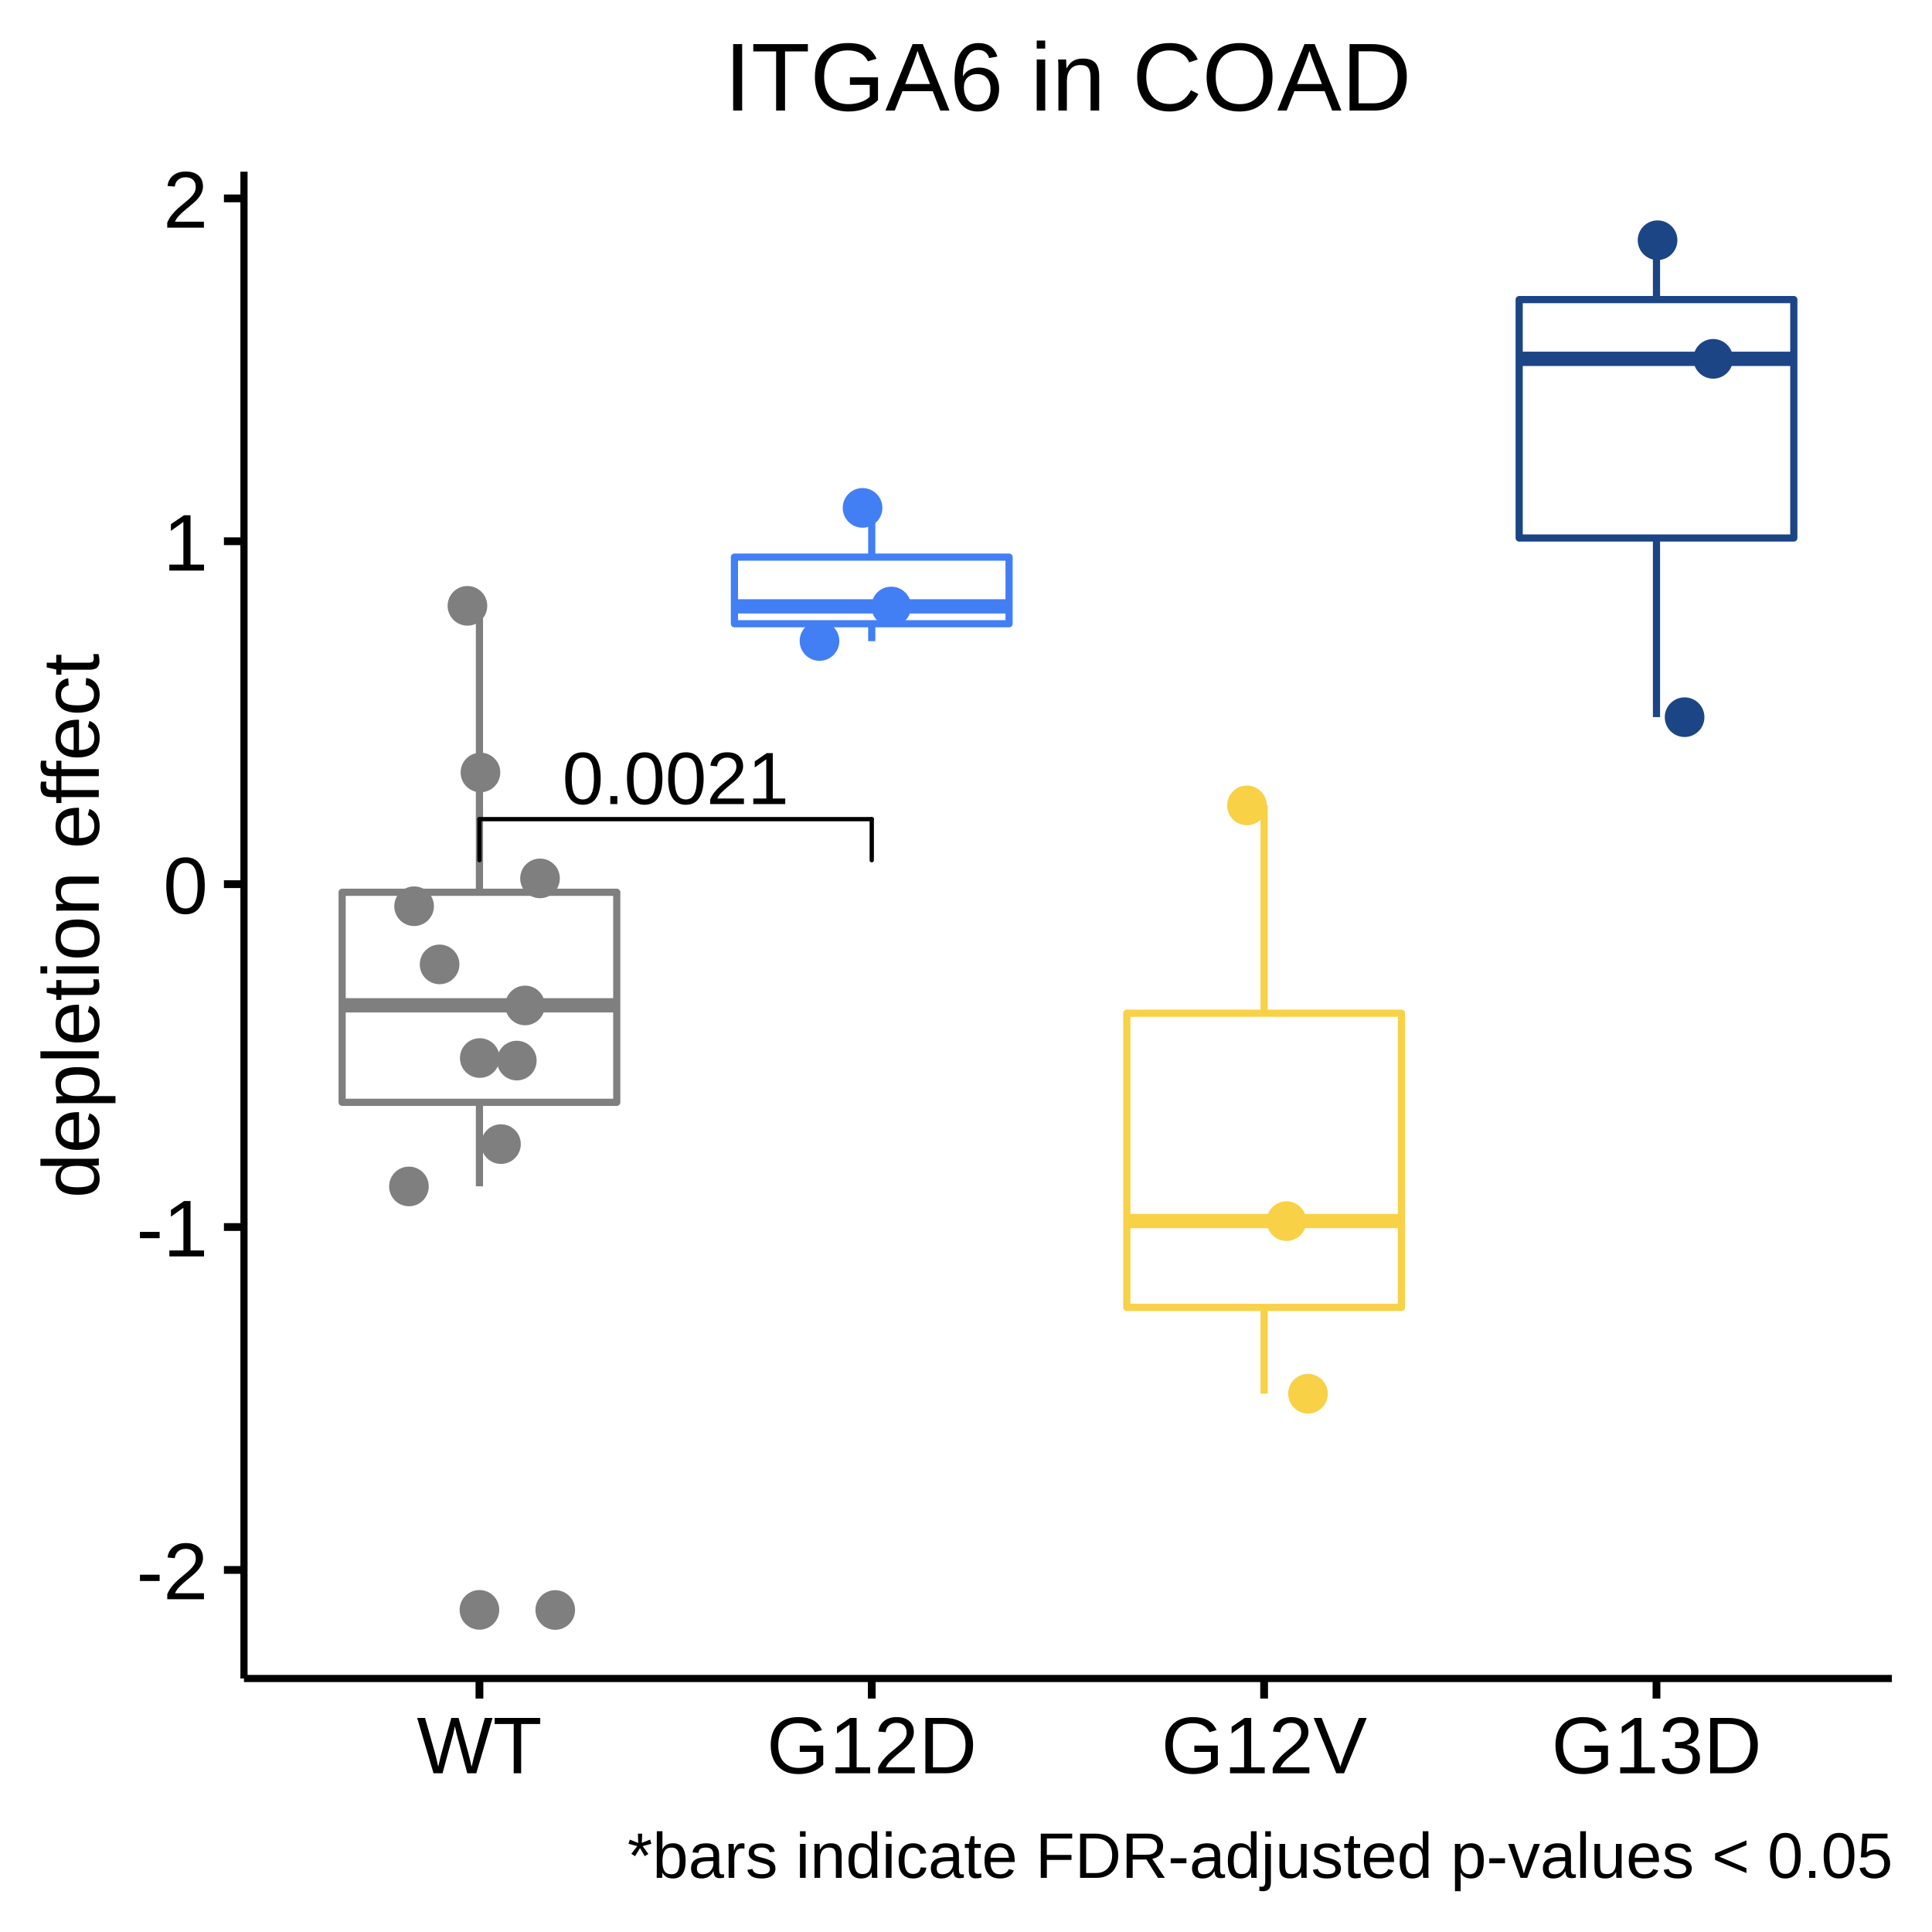
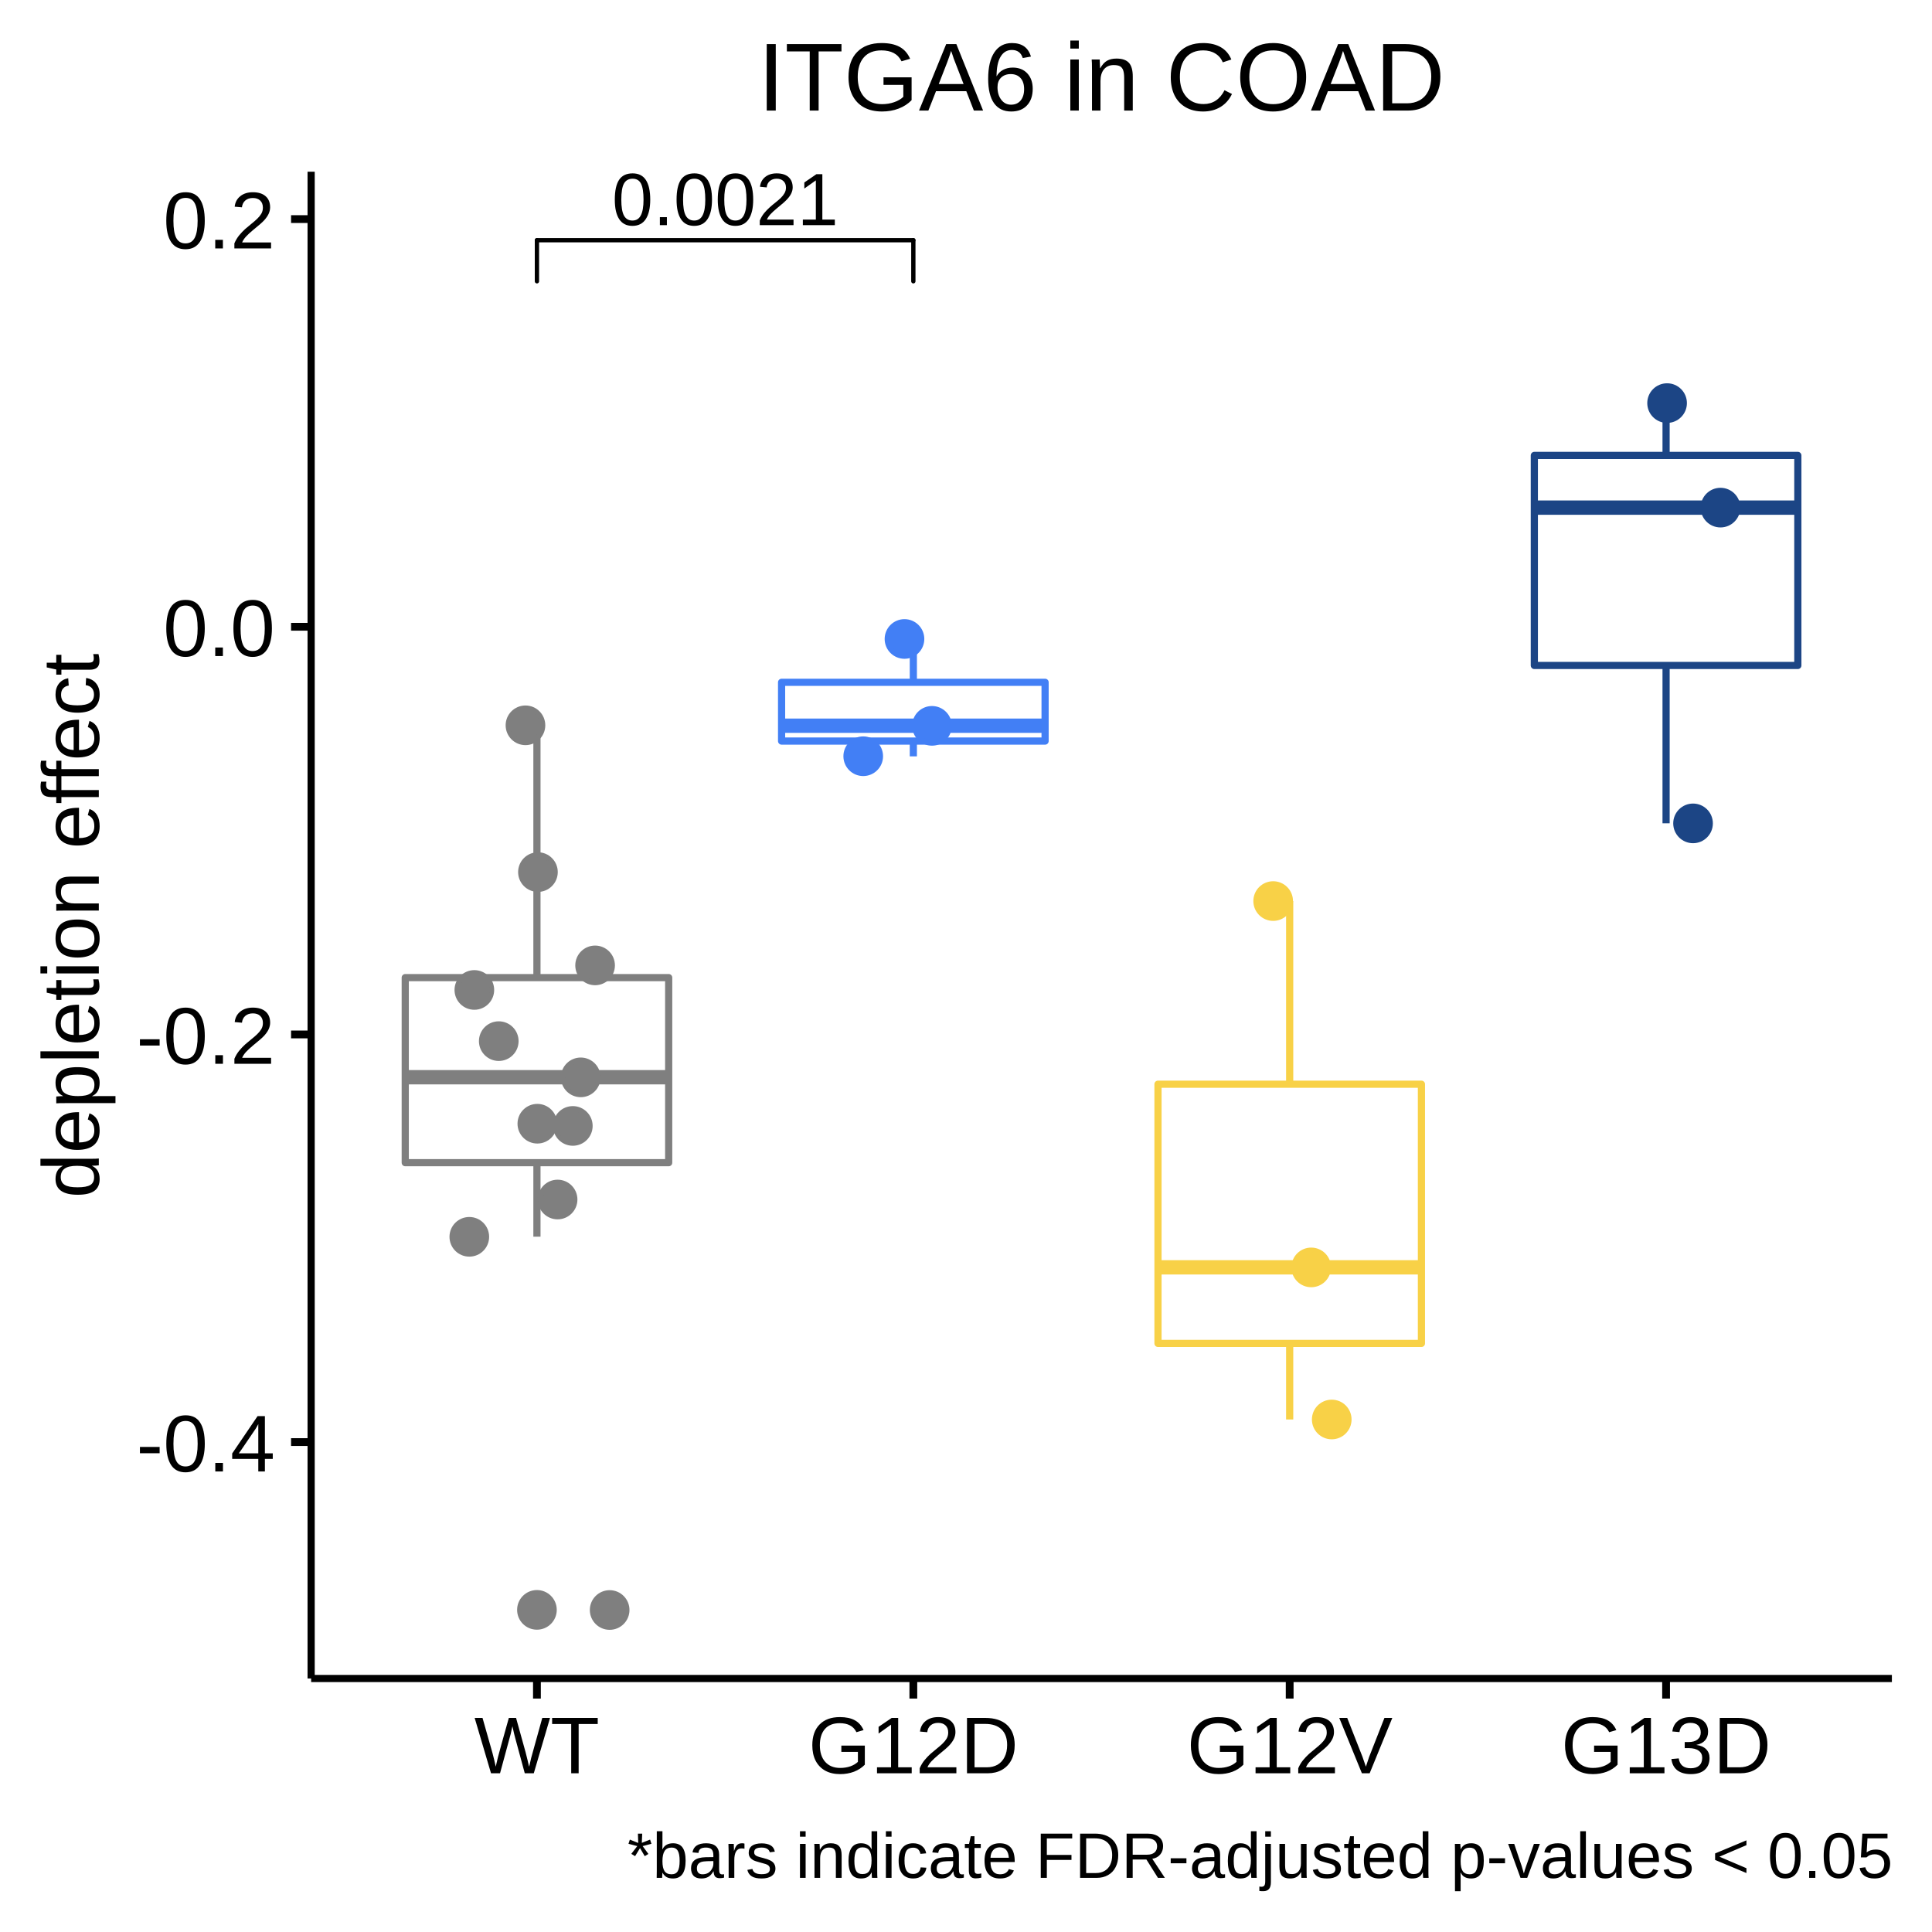
<svg xmlns="http://www.w3.org/2000/svg" viewBox="0 0 288.00 288.00">
  <defs>
    <style type="text/css">
    line, polyline, polygon, path, rect, circle {
      fill: none;
      stroke: #000000;
      stroke-linecap: round;
      stroke-linejoin: round;
      stroke-miterlimit: 10.00;
    }
  </style>
  </defs>
  <rect width="100%" height="100%" style="stroke: none; fill: #FFFFFF;" />
  <rect x="0.00" y="0.00" width="288.00" height="288.00" style="stroke-width: 1.16; stroke: #FFFFFF; fill: #FFFFFF;" />
  <defs>
-     <clipPath id="cpMzYuMzd8MjgyLjAyfDI1MC4yMXwyNS42MA==">
-       <rect x="36.37" y="25.60" width="245.65" height="224.62" />
+     <clipPath id="cpNDYuMzh8MjgyLjAyfDI1MC4yMXwyNS42MA==">
+       <rect x="46.38" y="25.60" width="235.64" height="224.62" />
    </clipPath>
  </defs>
-   <rect x="36.37" y="25.60" width="245.65" height="224.62" style="stroke-width: 1.16; stroke: none; fill: #FFFFFF;" clip-path="url(#cpMzYuMzd8MjgyLjAyfDI1MC4yMXwyNS42MA==)" />
-   <circle cx="71.47" cy="239.98" r="1.95pt" style="stroke-width: 0.71; stroke: #7F7F7F; fill: #7F7F7F;" clip-path="url(#cpMzYuMzd8MjgyLjAyfDI1MC4yMXwyNS42MA==)" />
-   <line x1="71.47" y1="133.01" x2="71.47" y2="90.31" style="stroke-width: 1.07; stroke: #7F7F7F; stroke-linecap: butt;" clip-path="url(#cpMzYuMzd8MjgyLjAyfDI1MC4yMXwyNS42MA==)" />
-   <line x1="71.47" y1="164.32" x2="71.47" y2="176.84" style="stroke-width: 1.07; stroke: #7F7F7F; stroke-linecap: butt;" clip-path="url(#cpMzYuMzd8MjgyLjAyfDI1MC4yMXwyNS42MA==)" />
-   <polygon points="51.00,133.01 51.00,164.32 91.94,164.32 91.94,133.01 51.00,133.01 " style="stroke-width: 1.07; stroke: #7F7F7F; fill: #FFFFFF;" clip-path="url(#cpMzYuMzd8MjgyLjAyfDI1MC4yMXwyNS42MA==)" />
-   <line x1="51.00" y1="149.86" x2="91.94" y2="149.86" style="stroke-width: 2.13; stroke: #7F7F7F; stroke-linecap: butt;" clip-path="url(#cpMzYuMzd8MjgyLjAyfDI1MC4yMXwyNS42MA==)" />
-   <line x1="129.95" y1="83.05" x2="129.95" y2="75.71" style="stroke-width: 1.07; stroke: #427FF5; stroke-linecap: butt;" clip-path="url(#cpMzYuMzd8MjgyLjAyfDI1MC4yMXwyNS42MA==)" />
-   <line x1="129.95" y1="92.98" x2="129.95" y2="95.58" style="stroke-width: 1.07; stroke: #427FF5; stroke-linecap: butt;" clip-path="url(#cpMzYuMzd8MjgyLjAyfDI1MC4yMXwyNS42MA==)" />
-   <polygon points="109.48,83.05 109.48,92.98 150.42,92.98 150.42,83.05 109.48,83.05 " style="stroke-width: 1.07; stroke: #427FF5; fill: #FFFFFF;" clip-path="url(#cpMzYuMzd8MjgyLjAyfDI1MC4yMXwyNS42MA==)" />
-   <line x1="109.48" y1="90.39" x2="150.42" y2="90.39" style="stroke-width: 2.13; stroke: #427FF5; stroke-linecap: butt;" clip-path="url(#cpMzYuMzd8MjgyLjAyfDI1MC4yMXwyNS42MA==)" />
-   <line x1="188.44" y1="151.04" x2="188.44" y2="120.05" style="stroke-width: 1.07; stroke: #F8D147; stroke-linecap: butt;" clip-path="url(#cpMzYuMzd8MjgyLjAyfDI1MC4yMXwyNS42MA==)" />
-   <line x1="188.44" y1="194.89" x2="188.44" y2="207.76" style="stroke-width: 1.07; stroke: #F8D147; stroke-linecap: butt;" clip-path="url(#cpMzYuMzd8MjgyLjAyfDI1MC4yMXwyNS42MA==)" />
-   <polygon points="167.97,151.04 167.97,194.89 208.91,194.89 208.91,151.04 167.97,151.04 " style="stroke-width: 1.07; stroke: #F8D147; fill: #FFFFFF;" clip-path="url(#cpMzYuMzd8MjgyLjAyfDI1MC4yMXwyNS42MA==)" />
-   <line x1="167.97" y1="182.02" x2="208.91" y2="182.02" style="stroke-width: 2.13; stroke: #F8D147; stroke-linecap: butt;" clip-path="url(#cpMzYuMzd8MjgyLjAyfDI1MC4yMXwyNS42MA==)" />
-   <line x1="246.93" y1="44.66" x2="246.93" y2="35.83" style="stroke-width: 1.07; stroke: #1C4585; stroke-linecap: butt;" clip-path="url(#cpMzYuMzd8MjgyLjAyfDI1MC4yMXwyNS42MA==)" />
-   <line x1="246.93" y1="80.20" x2="246.93" y2="106.90" style="stroke-width: 1.07; stroke: #1C4585; stroke-linecap: butt;" clip-path="url(#cpMzYuMzd8MjgyLjAyfDI1MC4yMXwyNS42MA==)" />
-   <polygon points="226.46,44.66 226.46,80.20 267.40,80.20 267.40,44.66 226.46,44.66 " style="stroke-width: 1.07; stroke: #1C4585; fill: #FFFFFF;" clip-path="url(#cpMzYuMzd8MjgyLjAyfDI1MC4yMXwyNS42MA==)" />
-   <line x1="226.46" y1="53.49" x2="267.40" y2="53.49" style="stroke-width: 2.13; stroke: #1C4585; stroke-linecap: butt;" clip-path="url(#cpMzYuMzd8MjgyLjAyfDI1MC4yMXwyNS42MA==)" />
-   <circle cx="128.58" cy="75.71" r="1.95pt" style="stroke-width: 0.71; stroke: #427FF5; fill: #427FF5;" clip-path="url(#cpMzYuMzd8MjgyLjAyfDI1MC4yMXwyNS42MA==)" />
-   <circle cx="71.52" cy="157.72" r="1.95pt" style="stroke-width: 0.71; stroke: #7F7F7F; fill: #7F7F7F;" clip-path="url(#cpMzYuMzd8MjgyLjAyfDI1MC4yMXwyNS42MA==)" />
-   <circle cx="78.27" cy="149.88" r="1.95pt" style="stroke-width: 0.71; stroke: #7F7F7F; fill: #7F7F7F;" clip-path="url(#cpMzYuMzd8MjgyLjAyfDI1MC4yMXwyNS42MA==)" />
-   <circle cx="122.16" cy="95.55" r="1.95pt" style="stroke-width: 0.71; stroke: #427FF5; fill: #427FF5;" clip-path="url(#cpMzYuMzd8MjgyLjAyfDI1MC4yMXwyNS42MA==)" />
-   <circle cx="251.12" cy="106.91" r="1.95pt" style="stroke-width: 0.71; stroke: #1C4585; fill: #1C4585;" clip-path="url(#cpMzYuMzd8MjgyLjAyfDI1MC4yMXwyNS42MA==)" />
-   <circle cx="247.09" cy="35.81" r="1.95pt" style="stroke-width: 0.71; stroke: #1C4585; fill: #1C4585;" clip-path="url(#cpMzYuMzd8MjgyLjAyfDI1MC4yMXwyNS42MA==)" />
-   <circle cx="185.88" cy="120.06" r="1.95pt" style="stroke-width: 0.71; stroke: #F8D147; fill: #F8D147;" clip-path="url(#cpMzYuMzd8MjgyLjAyfDI1MC4yMXwyNS42MA==)" />
-   <circle cx="74.68" cy="170.55" r="1.95pt" style="stroke-width: 0.71; stroke: #7F7F7F; fill: #7F7F7F;" clip-path="url(#cpMzYuMzd8MjgyLjAyfDI1MC4yMXwyNS42MA==)" />
-   <circle cx="191.78" cy="182.03" r="1.95pt" style="stroke-width: 0.71; stroke: #F8D147; fill: #F8D147;" clip-path="url(#cpMzYuMzd8MjgyLjAyfDI1MC4yMXwyNS42MA==)" />
-   <circle cx="61.73" cy="135.09" r="1.95pt" style="stroke-width: 0.71; stroke: #7F7F7F; fill: #7F7F7F;" clip-path="url(#cpMzYuMzd8MjgyLjAyfDI1MC4yMXwyNS42MA==)" />
-   <circle cx="194.98" cy="207.76" r="1.95pt" style="stroke-width: 0.71; stroke: #F8D147; fill: #F8D147;" clip-path="url(#cpMzYuMzd8MjgyLjAyfDI1MC4yMXwyNS42MA==)" />
-   <circle cx="60.96" cy="176.86" r="1.95pt" style="stroke-width: 0.71; stroke: #7F7F7F; fill: #7F7F7F;" clip-path="url(#cpMzYuMzd8MjgyLjAyfDI1MC4yMXwyNS42MA==)" />
-   <circle cx="255.38" cy="53.49" r="1.95pt" style="stroke-width: 0.71; stroke: #1C4585; fill: #1C4585;" clip-path="url(#cpMzYuMzd8MjgyLjAyfDI1MC4yMXwyNS42MA==)" />
-   <circle cx="132.86" cy="90.41" r="1.95pt" style="stroke-width: 0.71; stroke: #427FF5; fill: #427FF5;" clip-path="url(#cpMzYuMzd8MjgyLjAyfDI1MC4yMXwyNS42MA==)" />
-   <circle cx="82.77" cy="240.00" r="1.95pt" style="stroke-width: 0.71; stroke: #7F7F7F; fill: #7F7F7F;" clip-path="url(#cpMzYuMzd8MjgyLjAyfDI1MC4yMXwyNS42MA==)" />
-   <circle cx="65.53" cy="143.76" r="1.95pt" style="stroke-width: 0.71; stroke: #7F7F7F; fill: #7F7F7F;" clip-path="url(#cpMzYuMzd8MjgyLjAyfDI1MC4yMXwyNS42MA==)" />
-   <circle cx="80.50" cy="130.94" r="1.95pt" style="stroke-width: 0.71; stroke: #7F7F7F; fill: #7F7F7F;" clip-path="url(#cpMzYuMzd8MjgyLjAyfDI1MC4yMXwyNS42MA==)" />
-   <circle cx="71.62" cy="115.15" r="1.95pt" style="stroke-width: 0.71; stroke: #7F7F7F; fill: #7F7F7F;" clip-path="url(#cpMzYuMzd8MjgyLjAyfDI1MC4yMXwyNS42MA==)" />
-   <circle cx="69.68" cy="90.31" r="1.95pt" style="stroke-width: 0.71; stroke: #7F7F7F; fill: #7F7F7F;" clip-path="url(#cpMzYuMzd8MjgyLjAyfDI1MC4yMXwyNS42MA==)" />
-   <circle cx="77.04" cy="158.10" r="1.95pt" style="stroke-width: 0.71; stroke: #7F7F7F; fill: #7F7F7F;" clip-path="url(#cpMzYuMzd8MjgyLjAyfDI1MC4yMXwyNS42MA==)" />
-   <g clip-path="url(#cpMzYuMzd8MjgyLjAyfDI1MC4yMXwyNS42MA==)">
-     <text x="83.82" y="119.86" style="font-size: 11.04px; font-family: Arial;" textLength="33.78px" lengthAdjust="spacingAndGlyphs">0.0021</text>
+   <rect x="46.38" y="25.60" width="235.64" height="224.62" style="stroke-width: 1.16; stroke: none; fill: #FFFFFF;" clip-path="url(#cpNDYuMzh8MjgyLjAyfDI1MC4yMXwyNS42MA==)" />
+   <circle cx="80.04" cy="239.98" r="1.95pt" style="stroke-width: 0.71; stroke: #7F7F7F; fill: #7F7F7F;" clip-path="url(#cpNDYuMzh8MjgyLjAyfDI1MC4yMXwyNS42MA==)" />
+   <line x1="80.04" y1="145.73" x2="80.04" y2="108.11" style="stroke-width: 1.07; stroke: #7F7F7F; stroke-linecap: butt;" clip-path="url(#cpNDYuMzh8MjgyLjAyfDI1MC4yMXwyNS42MA==)" />
+   <line x1="80.04" y1="173.32" x2="80.04" y2="184.35" style="stroke-width: 1.07; stroke: #7F7F7F; stroke-linecap: butt;" clip-path="url(#cpNDYuMzh8MjgyLjAyfDI1MC4yMXwyNS42MA==)" />
+   <polygon points="60.41,145.73 60.41,173.32 99.68,173.32 99.68,145.73 60.41,145.73 " style="stroke-width: 1.07; stroke: #7F7F7F; fill: #FFFFFF;" clip-path="url(#cpNDYuMzh8MjgyLjAyfDI1MC4yMXwyNS42MA==)" />
+   <line x1="60.41" y1="160.58" x2="99.68" y2="160.58" style="stroke-width: 2.13; stroke: #7F7F7F; stroke-linecap: butt;" clip-path="url(#cpNDYuMzh8MjgyLjAyfDI1MC4yMXwyNS42MA==)" />
+   <line x1="136.15" y1="101.71" x2="136.15" y2="95.25" style="stroke-width: 1.07; stroke: #427FF5; stroke-linecap: butt;" clip-path="url(#cpNDYuMzh8MjgyLjAyfDI1MC4yMXwyNS42MA==)" />
+   <line x1="136.15" y1="110.47" x2="136.15" y2="112.75" style="stroke-width: 1.07; stroke: #427FF5; stroke-linecap: butt;" clip-path="url(#cpNDYuMzh8MjgyLjAyfDI1MC4yMXwyNS42MA==)" />
+   <polygon points="116.51,101.71 116.51,110.47 155.79,110.47 155.79,101.71 116.51,101.71 " style="stroke-width: 1.07; stroke: #427FF5; fill: #FFFFFF;" clip-path="url(#cpNDYuMzh8MjgyLjAyfDI1MC4yMXwyNS42MA==)" />
+   <line x1="116.51" y1="108.18" x2="155.79" y2="108.18" style="stroke-width: 2.13; stroke: #427FF5; stroke-linecap: butt;" clip-path="url(#cpNDYuMzh8MjgyLjAyfDI1MC4yMXwyNS42MA==)" />
+   <line x1="192.25" y1="161.62" x2="192.25" y2="134.32" style="stroke-width: 1.07; stroke: #F8D147; stroke-linecap: butt;" clip-path="url(#cpNDYuMzh8MjgyLjAyfDI1MC4yMXwyNS42MA==)" />
+   <line x1="192.25" y1="200.26" x2="192.25" y2="211.60" style="stroke-width: 1.07; stroke: #F8D147; stroke-linecap: butt;" clip-path="url(#cpNDYuMzh8MjgyLjAyfDI1MC4yMXwyNS42MA==)" />
+   <polygon points="172.62,161.62 172.62,200.26 211.89,200.26 211.89,161.62 172.62,161.62 " style="stroke-width: 1.07; stroke: #F8D147; fill: #FFFFFF;" clip-path="url(#cpNDYuMzh8MjgyLjAyfDI1MC4yMXwyNS42MA==)" />
+   <line x1="172.62" y1="188.92" x2="211.89" y2="188.92" style="stroke-width: 2.13; stroke: #F8D147; stroke-linecap: butt;" clip-path="url(#cpNDYuMzh8MjgyLjAyfDI1MC4yMXwyNS42MA==)" />
+   <line x1="248.36" y1="67.89" x2="248.36" y2="60.11" style="stroke-width: 1.07; stroke: #1C4585; stroke-linecap: butt;" clip-path="url(#cpNDYuMzh8MjgyLjAyfDI1MC4yMXwyNS42MA==)" />
+   <line x1="248.36" y1="99.20" x2="248.36" y2="122.73" style="stroke-width: 1.07; stroke: #1C4585; stroke-linecap: butt;" clip-path="url(#cpNDYuMzh8MjgyLjAyfDI1MC4yMXwyNS42MA==)" />
+   <polygon points="228.72,67.89 228.72,99.20 268.00,99.20 268.00,67.89 228.72,67.89 " style="stroke-width: 1.07; stroke: #1C4585; fill: #FFFFFF;" clip-path="url(#cpNDYuMzh8MjgyLjAyfDI1MC4yMXwyNS42MA==)" />
+   <line x1="228.72" y1="75.67" x2="268.00" y2="75.67" style="stroke-width: 2.13; stroke: #1C4585; stroke-linecap: butt;" clip-path="url(#cpNDYuMzh8MjgyLjAyfDI1MC4yMXwyNS42MA==)" />
+   <circle cx="134.83" cy="95.25" r="1.95pt" style="stroke-width: 0.71; stroke: #427FF5; fill: #427FF5;" clip-path="url(#cpNDYuMzh8MjgyLjAyfDI1MC4yMXwyNS42MA==)" />
+   <circle cx="80.10" cy="167.51" r="1.95pt" style="stroke-width: 0.71; stroke: #7F7F7F; fill: #7F7F7F;" clip-path="url(#cpNDYuMzh8MjgyLjAyfDI1MC4yMXwyNS42MA==)" />
+   <circle cx="86.57" cy="160.60" r="1.95pt" style="stroke-width: 0.71; stroke: #7F7F7F; fill: #7F7F7F;" clip-path="url(#cpNDYuMzh8MjgyLjAyfDI1MC4yMXwyNS42MA==)" />
+   <circle cx="128.68" cy="112.73" r="1.95pt" style="stroke-width: 0.71; stroke: #427FF5; fill: #427FF5;" clip-path="url(#cpNDYuMzh8MjgyLjAyfDI1MC4yMXwyNS42MA==)" />
+   <circle cx="252.38" cy="122.74" r="1.95pt" style="stroke-width: 0.71; stroke: #1C4585; fill: #1C4585;" clip-path="url(#cpNDYuMzh8MjgyLjAyfDI1MC4yMXwyNS42MA==)" />
+   <circle cx="248.51" cy="60.09" r="1.95pt" style="stroke-width: 0.71; stroke: #1C4585; fill: #1C4585;" clip-path="url(#cpNDYuMzh8MjgyLjAyfDI1MC4yMXwyNS42MA==)" />
+   <circle cx="189.79" cy="134.32" r="1.95pt" style="stroke-width: 0.71; stroke: #F8D147; fill: #F8D147;" clip-path="url(#cpNDYuMzh8MjgyLjAyfDI1MC4yMXwyNS42MA==)" />
+   <circle cx="83.12" cy="178.81" r="1.95pt" style="stroke-width: 0.71; stroke: #7F7F7F; fill: #7F7F7F;" clip-path="url(#cpNDYuMzh8MjgyLjAyfDI1MC4yMXwyNS42MA==)" />
+   <circle cx="195.46" cy="188.93" r="1.95pt" style="stroke-width: 0.71; stroke: #F8D147; fill: #F8D147;" clip-path="url(#cpNDYuMzh8MjgyLjAyfDI1MC4yMXwyNS42MA==)" />
+   <circle cx="70.71" cy="147.57" r="1.95pt" style="stroke-width: 0.71; stroke: #7F7F7F; fill: #7F7F7F;" clip-path="url(#cpNDYuMzh8MjgyLjAyfDI1MC4yMXwyNS42MA==)" />
+   <circle cx="198.52" cy="211.60" r="1.95pt" style="stroke-width: 0.71; stroke: #F8D147; fill: #F8D147;" clip-path="url(#cpNDYuMzh8MjgyLjAyfDI1MC4yMXwyNS42MA==)" />
+   <circle cx="69.96" cy="184.37" r="1.95pt" style="stroke-width: 0.71; stroke: #7F7F7F; fill: #7F7F7F;" clip-path="url(#cpNDYuMzh8MjgyLjAyfDI1MC4yMXwyNS42MA==)" />
+   <circle cx="256.47" cy="75.67" r="1.95pt" style="stroke-width: 0.71; stroke: #1C4585; fill: #1C4585;" clip-path="url(#cpNDYuMzh8MjgyLjAyfDI1MC4yMXwyNS42MA==)" />
+   <circle cx="138.93" cy="108.20" r="1.95pt" style="stroke-width: 0.71; stroke: #427FF5; fill: #427FF5;" clip-path="url(#cpNDYuMzh8MjgyLjAyfDI1MC4yMXwyNS42MA==)" />
+   <circle cx="90.88" cy="240.00" r="1.95pt" style="stroke-width: 0.71; stroke: #7F7F7F; fill: #7F7F7F;" clip-path="url(#cpNDYuMzh8MjgyLjAyfDI1MC4yMXwyNS42MA==)" />
+   <circle cx="74.35" cy="155.20" r="1.95pt" style="stroke-width: 0.71; stroke: #7F7F7F; fill: #7F7F7F;" clip-path="url(#cpNDYuMzh8MjgyLjAyfDI1MC4yMXwyNS42MA==)" />
+   <circle cx="88.71" cy="143.91" r="1.95pt" style="stroke-width: 0.71; stroke: #7F7F7F; fill: #7F7F7F;" clip-path="url(#cpNDYuMzh8MjgyLjAyfDI1MC4yMXwyNS42MA==)" />
+   <circle cx="80.19" cy="130.00" r="1.95pt" style="stroke-width: 0.71; stroke: #7F7F7F; fill: #7F7F7F;" clip-path="url(#cpNDYuMzh8MjgyLjAyfDI1MC4yMXwyNS42MA==)" />
+   <circle cx="78.33" cy="108.12" r="1.95pt" style="stroke-width: 0.71; stroke: #7F7F7F; fill: #7F7F7F;" clip-path="url(#cpNDYuMzh8MjgyLjAyfDI1MC4yMXwyNS42MA==)" />
+   <circle cx="85.39" cy="167.84" r="1.95pt" style="stroke-width: 0.71; stroke: #7F7F7F; fill: #7F7F7F;" clip-path="url(#cpNDYuMzh8MjgyLjAyfDI1MC4yMXwyNS42MA==)" />
+   <g clip-path="url(#cpNDYuMzh8MjgyLjAyfDI1MC4yMXwyNS42MA==)">
+     <text x="91.21" y="33.56" style="font-size: 11.04px; font-family: Arial;" textLength="33.78px" lengthAdjust="spacingAndGlyphs">0.0021</text>
  </g>
-   <line x1="71.47" y1="128.23" x2="71.47" y2="122.11" style="stroke-width: 0.64;" clip-path="url(#cpMzYuMzd8MjgyLjAyfDI1MC4yMXwyNS42MA==)" />
-   <line x1="71.47" y1="122.11" x2="129.95" y2="122.11" style="stroke-width: 0.64;" clip-path="url(#cpMzYuMzd8MjgyLjAyfDI1MC4yMXwyNS42MA==)" />
-   <line x1="129.95" y1="122.11" x2="129.95" y2="128.23" style="stroke-width: 0.64;" clip-path="url(#cpMzYuMzd8MjgyLjAyfDI1MC4yMXwyNS42MA==)" />
+   <line x1="80.04" y1="41.93" x2="80.04" y2="35.81" style="stroke-width: 0.64;" clip-path="url(#cpNDYuMzh8MjgyLjAyfDI1MC4yMXwyNS42MA==)" />
+   <line x1="80.04" y1="35.81" x2="136.15" y2="35.81" style="stroke-width: 0.64;" clip-path="url(#cpNDYuMzh8MjgyLjAyfDI1MC4yMXwyNS42MA==)" />
+   <line x1="136.15" y1="35.81" x2="136.15" y2="41.93" style="stroke-width: 0.64;" clip-path="url(#cpNDYuMzh8MjgyLjAyfDI1MC4yMXwyNS42MA==)" />
  <defs>
    <clipPath id="cpMC4wMHwyODguMDB8Mjg4LjAwfDAuMDA=">
      <rect x="0.00" y="0.00" width="288.00" height="288.00" />
    </clipPath>
  </defs>
-   <polyline points="36.37,250.21 36.37,25.60 " style="stroke-width: 1.07; stroke-linecap: butt;" clip-path="url(#cpMC4wMHwyODguMDB8Mjg4LjAwfDAuMDA=)" />
+   <polyline points="46.38,250.21 46.38,25.60 " style="stroke-width: 1.07; stroke-linecap: butt;" clip-path="url(#cpMC4wMHwyODguMDB8Mjg4LjAwfDAuMDA=)" />
  <g clip-path="url(#cpMC4wMHwyODguMDB8Mjg4LjAwfDAuMDA=)">
-     <text x="20.33" y="238.40" style="font-size: 12.00px; font-family: arial;" textLength="10.67px" lengthAdjust="spacingAndGlyphs">-2</text>
+     <text x="20.33" y="219.35" style="font-size: 12.00px; font-family: arial;" textLength="20.68px" lengthAdjust="spacingAndGlyphs">-0.4</text>
  </g>
  <g clip-path="url(#cpMC4wMHwyODguMDB8Mjg4LjAwfDAuMDA=)">
-     <text x="20.33" y="187.29" style="font-size: 12.00px; font-family: arial;" textLength="10.67px" lengthAdjust="spacingAndGlyphs">-1</text>
+     <text x="20.33" y="158.58" style="font-size: 12.00px; font-family: arial;" textLength="20.68px" lengthAdjust="spacingAndGlyphs">-0.2</text>
  </g>
  <g clip-path="url(#cpMC4wMHwyODguMDB8Mjg4LjAwfDAuMDA=)">
-     <text x="24.32" y="136.17" style="font-size: 12.00px; font-family: arial;" textLength="6.67px" lengthAdjust="spacingAndGlyphs">0</text>
+     <text x="24.32" y="97.80" style="font-size: 12.00px; font-family: arial;" textLength="16.68px" lengthAdjust="spacingAndGlyphs">0.0</text>
  </g>
  <g clip-path="url(#cpMC4wMHwyODguMDB8Mjg4LjAwfDAuMDA=)">
-     <text x="24.32" y="85.06" style="font-size: 12.00px; font-family: arial;" textLength="6.67px" lengthAdjust="spacingAndGlyphs">1</text>
+     <text x="24.32" y="37.03" style="font-size: 12.00px; font-family: arial;" textLength="16.68px" lengthAdjust="spacingAndGlyphs">0.2</text>
+   </g>
+   <polyline points="43.39,214.97 46.38,214.97 " style="stroke-width: 1.16; stroke-linecap: butt;" clip-path="url(#cpMC4wMHwyODguMDB8Mjg4LjAwfDAuMDA=)" />
+   <polyline points="43.39,154.20 46.38,154.20 " style="stroke-width: 1.16; stroke-linecap: butt;" clip-path="url(#cpMC4wMHwyODguMDB8Mjg4LjAwfDAuMDA=)" />
+   <polyline points="43.39,93.43 46.38,93.43 " style="stroke-width: 1.16; stroke-linecap: butt;" clip-path="url(#cpMC4wMHwyODguMDB8Mjg4LjAwfDAuMDA=)" />
+   <polyline points="43.39,32.66 46.38,32.66 " style="stroke-width: 1.16; stroke-linecap: butt;" clip-path="url(#cpMC4wMHwyODguMDB8Mjg4LjAwfDAuMDA=)" />
+   <polyline points="46.38,250.21 282.02,250.21 " style="stroke-width: 1.07; stroke-linecap: butt;" clip-path="url(#cpMC4wMHwyODguMDB8Mjg4LjAwfDAuMDA=)" />
+   <polyline points="80.04,253.20 80.04,250.21 " style="stroke-width: 1.16; stroke-linecap: butt;" clip-path="url(#cpMC4wMHwyODguMDB8Mjg4LjAwfDAuMDA=)" />
+   <polyline points="136.15,253.20 136.15,250.21 " style="stroke-width: 1.16; stroke-linecap: butt;" clip-path="url(#cpMC4wMHwyODguMDB8Mjg4LjAwfDAuMDA=)" />
+   <polyline points="192.25,253.20 192.25,250.21 " style="stroke-width: 1.16; stroke-linecap: butt;" clip-path="url(#cpMC4wMHwyODguMDB8Mjg4LjAwfDAuMDA=)" />
+   <polyline points="248.36,253.20 248.36,250.21 " style="stroke-width: 1.16; stroke-linecap: butt;" clip-path="url(#cpMC4wMHwyODguMDB8Mjg4LjAwfDAuMDA=)" />
+   <g clip-path="url(#cpMC4wMHwyODguMDB8Mjg4LjAwfDAuMDA=)">
+     <text x="70.71" y="264.34" style="font-size: 12.00px; font-family: arial;" textLength="18.66px" lengthAdjust="spacingAndGlyphs">WT</text>
  </g>
  <g clip-path="url(#cpMC4wMHwyODguMDB8Mjg4LjAwfDAuMDA=)">
-     <text x="24.32" y="33.94" style="font-size: 12.00px; font-family: arial;" textLength="6.67px" lengthAdjust="spacingAndGlyphs">2</text>
-   </g>
-   <polyline points="33.38,234.03 36.37,234.03 " style="stroke-width: 1.16; stroke-linecap: butt;" clip-path="url(#cpMC4wMHwyODguMDB8Mjg4LjAwfDAuMDA=)" />
-   <polyline points="33.38,182.91 36.37,182.91 " style="stroke-width: 1.16; stroke-linecap: butt;" clip-path="url(#cpMC4wMHwyODguMDB8Mjg4LjAwfDAuMDA=)" />
-   <polyline points="33.38,131.80 36.37,131.80 " style="stroke-width: 1.16; stroke-linecap: butt;" clip-path="url(#cpMC4wMHwyODguMDB8Mjg4LjAwfDAuMDA=)" />
-   <polyline points="33.38,80.68 36.37,80.68 " style="stroke-width: 1.16; stroke-linecap: butt;" clip-path="url(#cpMC4wMHwyODguMDB8Mjg4LjAwfDAuMDA=)" />
-   <polyline points="33.38,29.57 36.37,29.57 " style="stroke-width: 1.16; stroke-linecap: butt;" clip-path="url(#cpMC4wMHwyODguMDB8Mjg4LjAwfDAuMDA=)" />
-   <polyline points="36.37,250.21 282.02,250.21 " style="stroke-width: 1.07; stroke-linecap: butt;" clip-path="url(#cpMC4wMHwyODguMDB8Mjg4LjAwfDAuMDA=)" />
-   <polyline points="71.47,253.20 71.47,250.21 " style="stroke-width: 1.16; stroke-linecap: butt;" clip-path="url(#cpMC4wMHwyODguMDB8Mjg4LjAwfDAuMDA=)" />
-   <polyline points="129.95,253.20 129.95,250.21 " style="stroke-width: 1.16; stroke-linecap: butt;" clip-path="url(#cpMC4wMHwyODguMDB8Mjg4LjAwfDAuMDA=)" />
-   <polyline points="188.44,253.20 188.44,250.21 " style="stroke-width: 1.16; stroke-linecap: butt;" clip-path="url(#cpMC4wMHwyODguMDB8Mjg4LjAwfDAuMDA=)" />
-   <polyline points="246.93,253.20 246.93,250.21 " style="stroke-width: 1.16; stroke-linecap: butt;" clip-path="url(#cpMC4wMHwyODguMDB8Mjg4LjAwfDAuMDA=)" />
-   <g clip-path="url(#cpMC4wMHwyODguMDB8Mjg4LjAwfDAuMDA=)">
-     <text x="62.14" y="264.34" style="font-size: 12.00px; font-family: arial;" textLength="18.66px" lengthAdjust="spacingAndGlyphs">WT</text>
+     <text x="120.48" y="264.34" style="font-size: 12.00px; font-family: arial;" textLength="31.34px" lengthAdjust="spacingAndGlyphs">G12D</text>
  </g>
  <g clip-path="url(#cpMC4wMHwyODguMDB8Mjg4LjAwfDAuMDA=)">
-     <text x="114.28" y="264.34" style="font-size: 12.00px; font-family: arial;" textLength="31.34px" lengthAdjust="spacingAndGlyphs">G12D</text>
+     <text x="176.91" y="264.34" style="font-size: 12.00px; font-family: arial;" textLength="30.68px" lengthAdjust="spacingAndGlyphs">G12V</text>
  </g>
  <g clip-path="url(#cpMC4wMHwyODguMDB8Mjg4LjAwfDAuMDA=)">
-     <text x="173.10" y="264.34" style="font-size: 12.00px; font-family: arial;" textLength="30.68px" lengthAdjust="spacingAndGlyphs">G12V</text>
-   </g>
-   <g clip-path="url(#cpMC4wMHwyODguMDB8Mjg4LjAwfDAuMDA=)">
-     <text x="231.26" y="264.34" style="font-size: 12.00px; font-family: arial;" textLength="31.34px" lengthAdjust="spacingAndGlyphs">G13D</text>
+     <text x="232.69" y="264.34" style="font-size: 12.00px; font-family: arial;" textLength="31.34px" lengthAdjust="spacingAndGlyphs">G13D</text>
  </g>
  <g clip-path="url(#cpMC4wMHwyODguMDB8Mjg4LjAwfDAuMDA=)">
    <text transform="translate(14.73,178.60) rotate(-90)" style="font-size: 12.00px; font-family: arial;" textLength="81.38px" lengthAdjust="spacingAndGlyphs">depletion effect</text>
  </g>
  <g clip-path="url(#cpMC4wMHwyODguMDB8Mjg4LjAwfDAuMDA=)">
-     <text x="107.96" y="16.48" style="font-size: 14.40px; font-family: arial;" textLength="102.47px" lengthAdjust="spacingAndGlyphs">ITGA6 in COAD</text>
+     <text x="112.97" y="16.48" style="font-size: 14.40px; font-family: arial;" textLength="102.47px" lengthAdjust="spacingAndGlyphs">ITGA6 in COAD</text>
  </g>
  <g clip-path="url(#cpMC4wMHwyODguMDB8Mjg4LjAwfDAuMDA=)">
    <text x="93.53" y="279.93" style="font-size: 9.60px; font-family: arial;" textLength="188.49px" lengthAdjust="spacingAndGlyphs">*bars indicate FDR-adjusted p-values &lt; 0.05</text>
  </g>
</svg>
